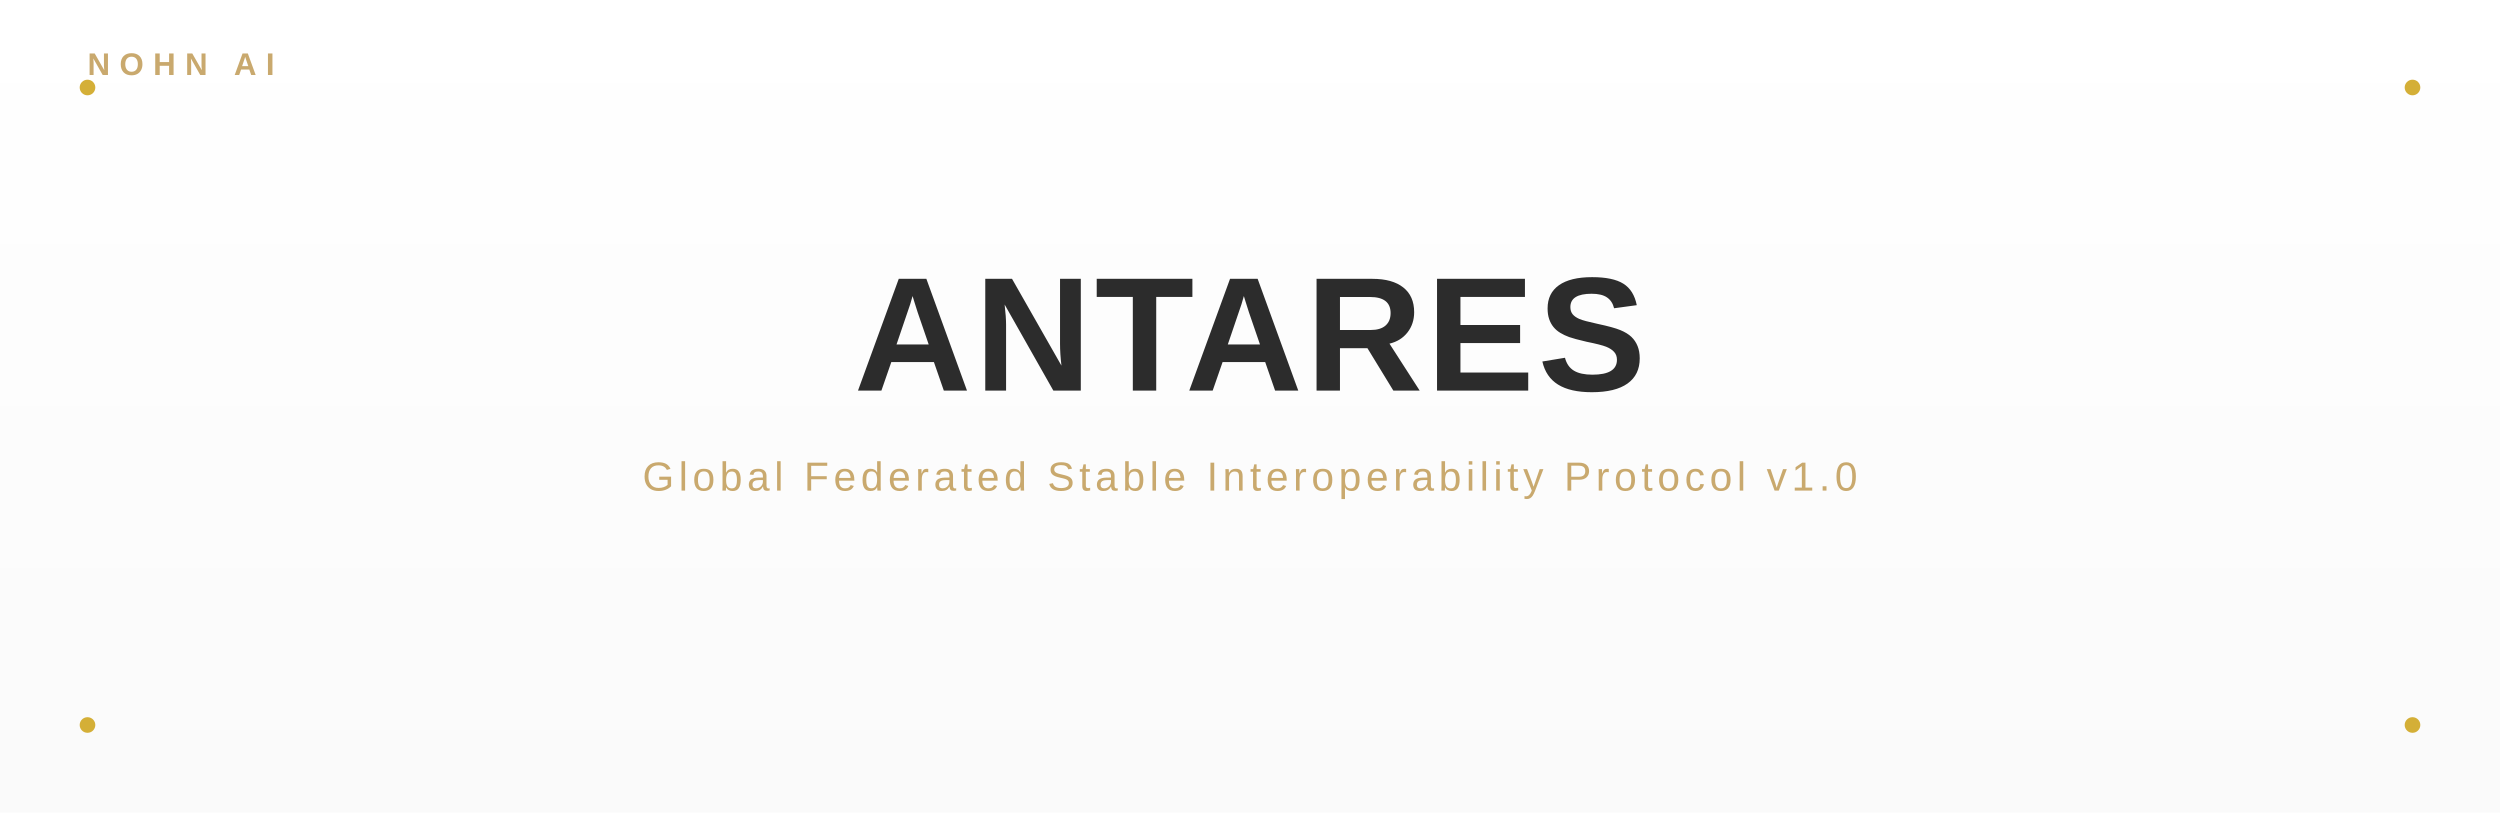
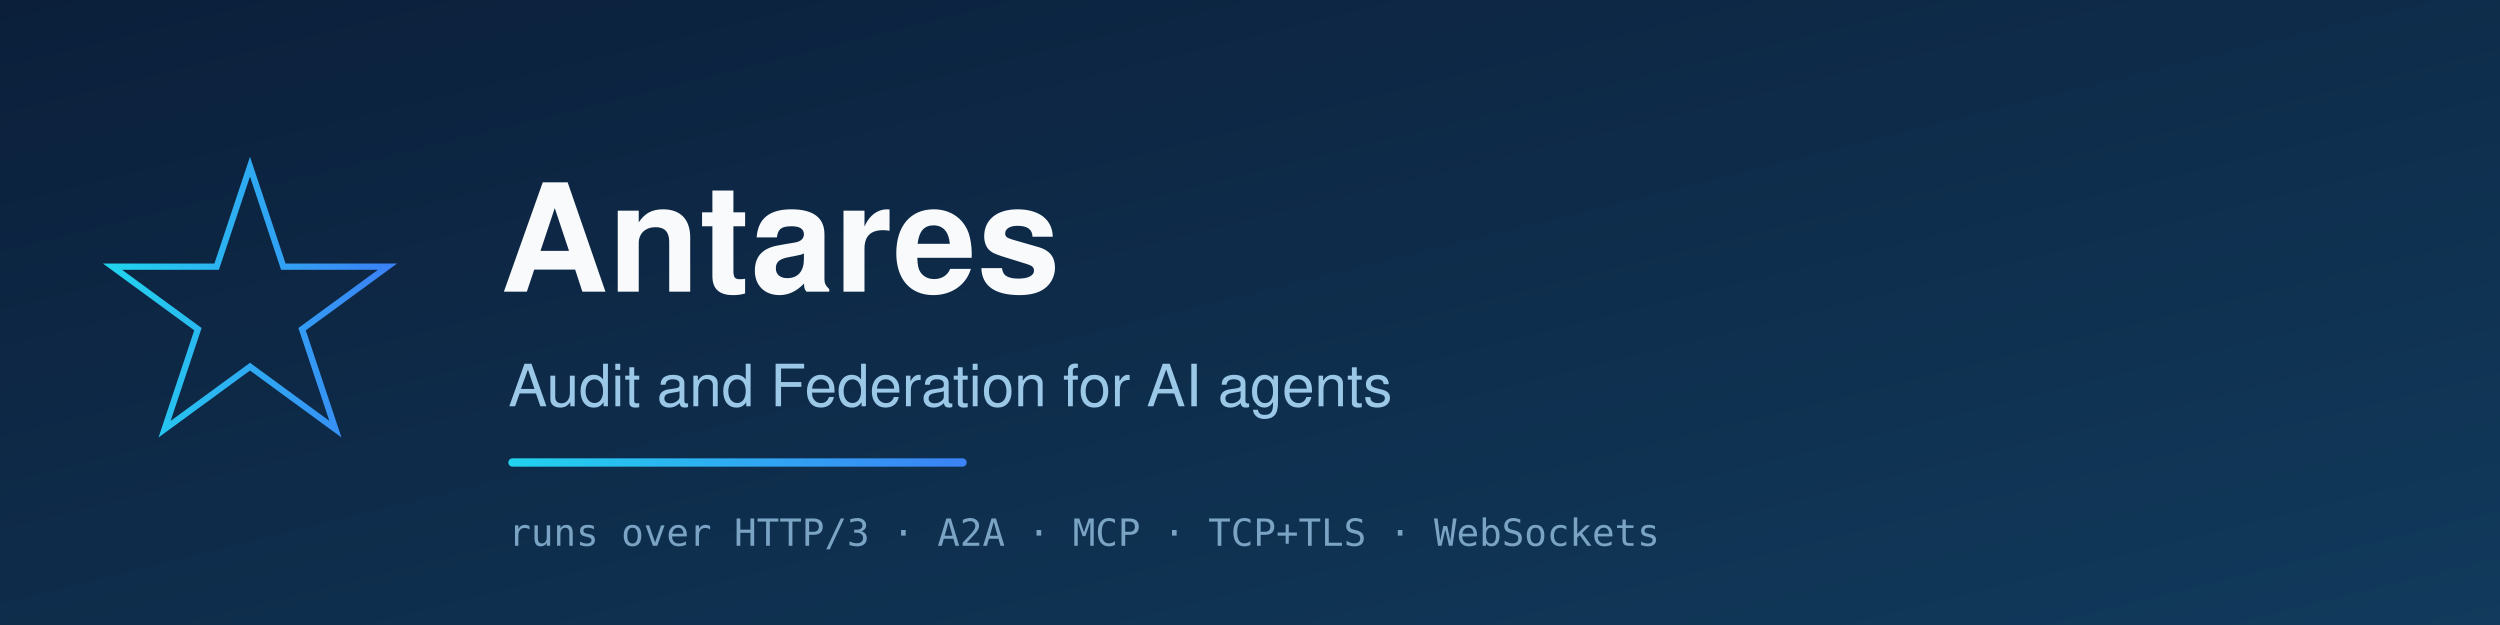
- <svg xmlns="http://www.w3.org/2000/svg" viewBox="0 0 1600 520" preserveAspectRatio="xMidYMid meet" role="img" aria-label="banner">
+ <svg xmlns="http://www.w3.org/2000/svg" width="1200" height="300" viewBox="0 0 1200 300">
  <defs>
-     <linearGradient id="bg" x1="0" y1="0" x2="0" y2="1">
-       <stop offset="0" stop-color="#FFFFFF" />
-       <stop offset="1" stop-color="#FAFAFA" />
+     <linearGradient id="bg" x1="0" y1="0" x2="1" y2="1">
+       <stop offset="0%" stop-color="#0b1f3a" />
+       <stop offset="100%" stop-color="#113a5c" />
    </linearGradient>
-     <linearGradient id="gold" x1="0" y1="0" x2="1" y2="0">
-       <stop offset="0" stop-color="#C9A96E" />
-       <stop offset="0.5" stop-color="#D4AF37" />
-       <stop offset="1" stop-color="#C9A96E" />
+     <linearGradient id="accent" x1="0" y1="0" x2="1" y2="0">
+       <stop offset="0%" stop-color="#22d3ee" />
+       <stop offset="100%" stop-color="#3b82f6" />
    </linearGradient>
  </defs>
-   <rect width="1600" height="520" fill="url(#bg)" />
-   <circle cx="56" cy="56" r="5" fill="#D4AF37" />
-   <circle cx="1544" cy="56" r="5" fill="#D4AF37" />
-   <circle cx="56" cy="464" r="5" fill="#D4AF37" />
-   <circle cx="1544" cy="464" r="5" fill="#D4AF37" />
-   <text x="56" y="48" font-family="Helvetica Neue, Arial, sans-serif" font-size="20" font-weight="600" fill="#C9A96E" letter-spacing="6">NOHN AI</text>
-   <text x="800" y="250" text-anchor="middle" font-family="Helvetica Neue, Arial, sans-serif" font-size="104" font-weight="600" fill="#2C2C2C" letter-spacing="2">ANTARES</text>
-   <line x1="640" y1="280" x2="960" y2="280" stroke="url(#gold)" stroke-width="2" />
-   <text x="800" y="314" text-anchor="middle" font-family="Helvetica Neue, Arial, sans-serif" font-size="26" font-weight="500" fill="#C9A96E" letter-spacing="3">Global Federated Stable Interoperability Protocol v1.0</text>
+   <rect width="1200" height="300" fill="url(#bg)" />
+   <g transform="translate(120,150)" fill="none" stroke="url(#accent)" stroke-width="3">
+     <polygon points="0,-70 16,-22 66,-22 25,8 41,56 0,26 -41,56 -25,8 -66,-22 -16,-22" />
+   </g>
+   <text x="240" y="140" font-family="Segoe UI, Helvetica, Arial, sans-serif" font-size="72" font-weight="700" fill="#f8fafc">Antares</text>
+   <text x="244" y="195" font-family="Segoe UI, Helvetica, Arial, sans-serif" font-size="28" font-weight="400" fill="#9cc8e8">
+     Audit and Federation for AI agents
+   </text>
+   <rect x="244" y="220" width="220" height="4" rx="2" fill="url(#accent)" />
+   <text x="244" y="262" font-family="Consolas, Menlo, monospace" font-size="18" fill="#7aa3c4">
+     runs over HTTP/3 · A2A · MCP · TCP+TLS · WebSockets
+   </text>
</svg>
